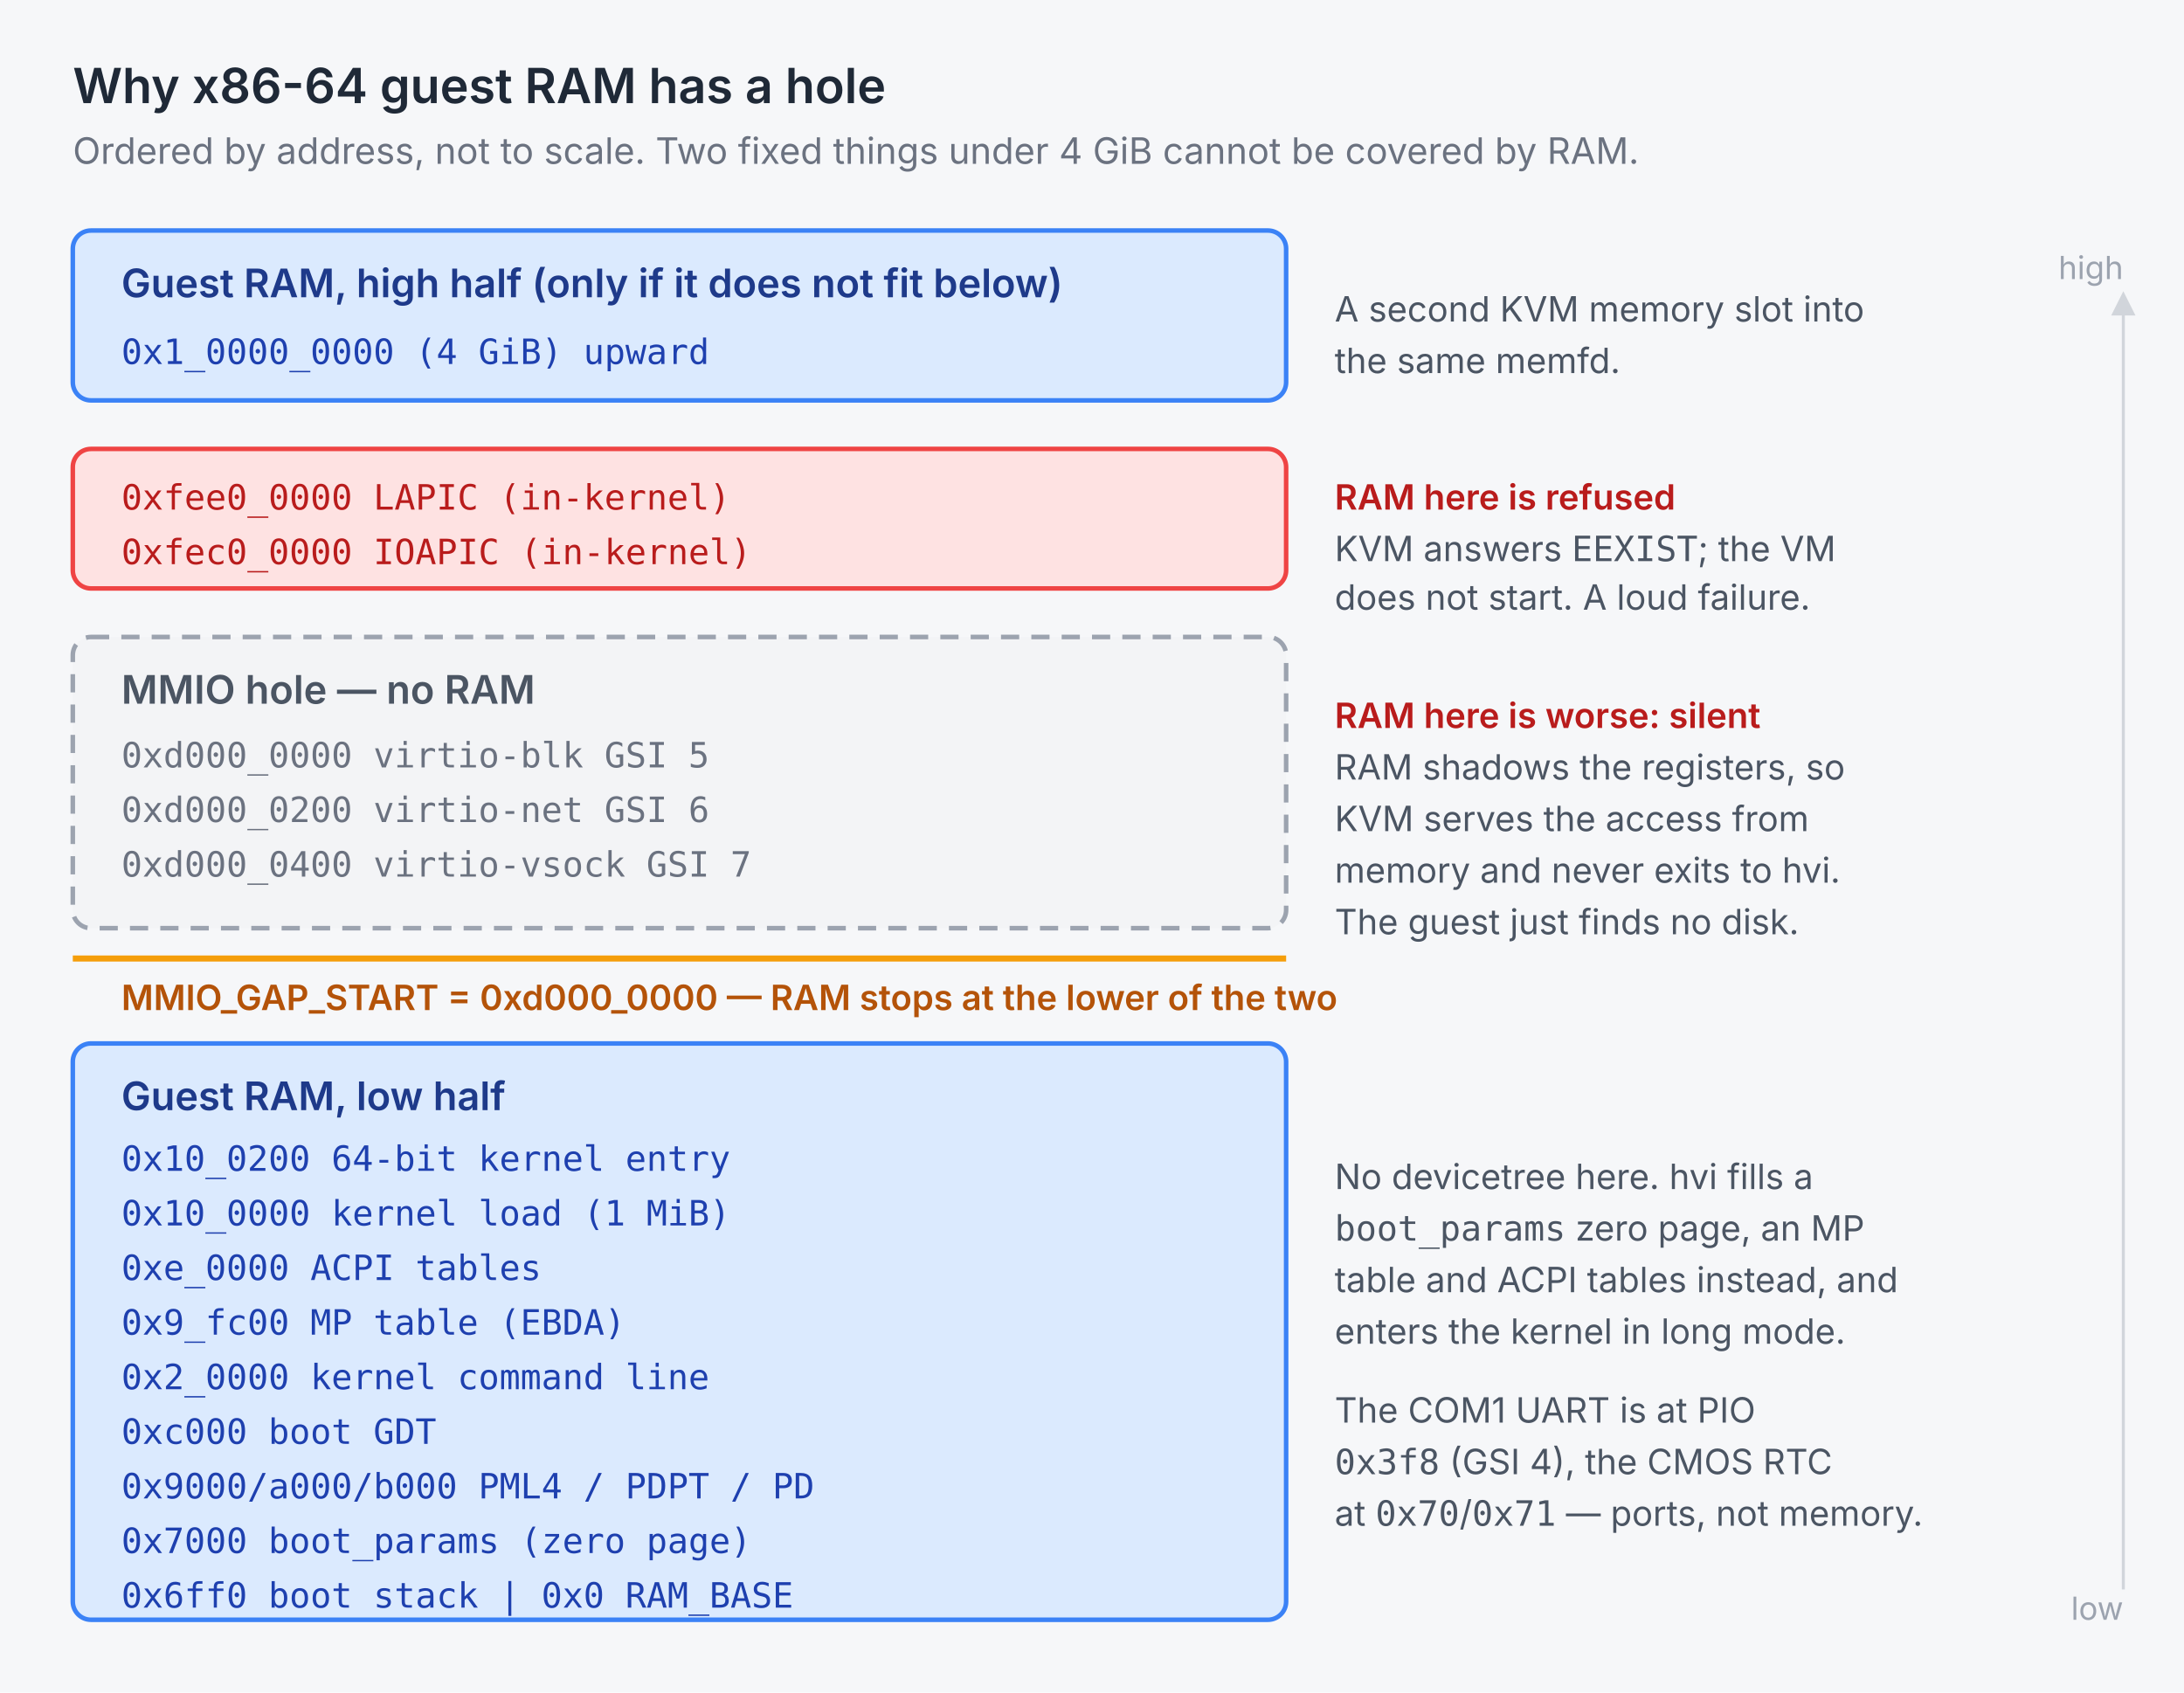
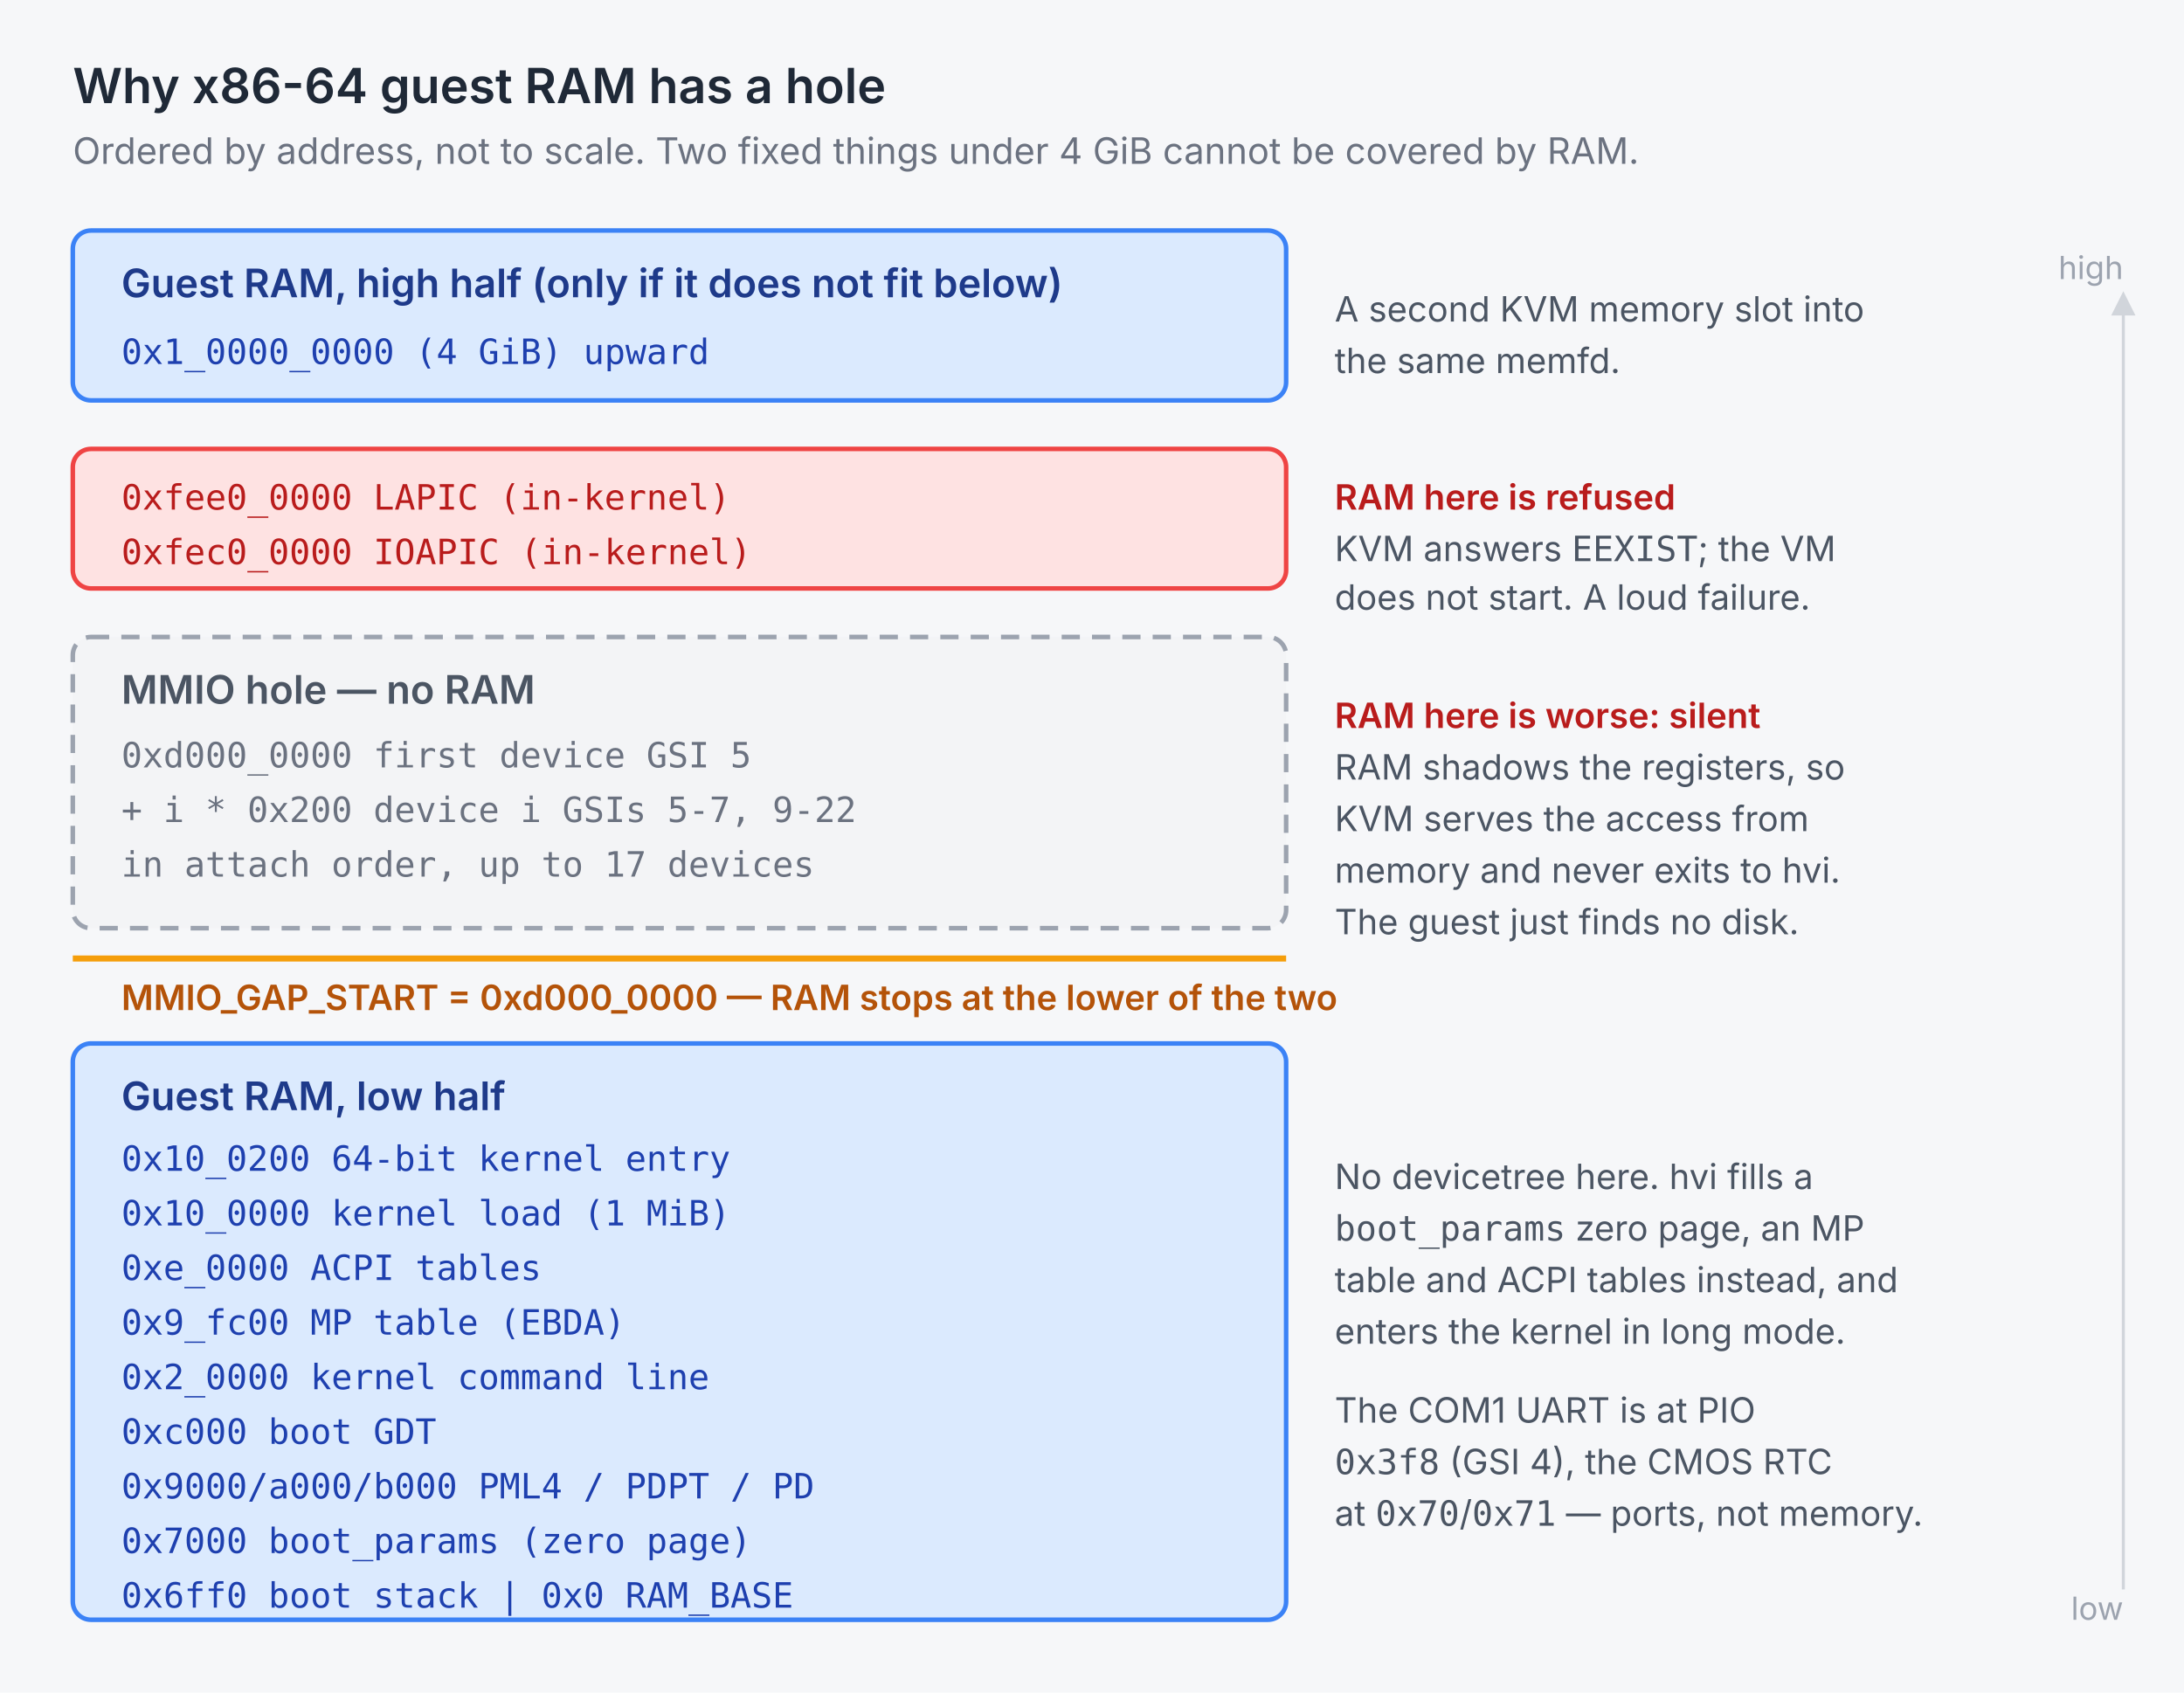
<svg xmlns="http://www.w3.org/2000/svg" viewBox="0 0 720 558" width="720" height="558" role="img" aria-labelledby="t d">
  <rect x="0" y="0" width="720" height="558" fill="#f6f7f9" />
  <text x="24" y="34" font-family="system-ui, -apple-system, Segoe UI, sans-serif" font-size="16" font-weight="600" fill="#1f2937">Why x86-64 guest RAM has a hole</text>
  <text x="24" y="54" font-family="system-ui, -apple-system, Segoe UI, sans-serif" font-size="12" fill="#6b7280">Ordered by address, not to scale. Two fixed things under 4 GiB cannot be covered by RAM.</text>
  <rect x="24" y="76" width="400" height="56" rx="6" fill="#dbeafe" stroke="#3b82f6" stroke-width="1.5" />
  <text x="40" y="98" font-family="system-ui, -apple-system, Segoe UI, sans-serif" font-size="13" font-weight="600" fill="#1e3a8a">Guest RAM, high half (only if it does not fit below)</text>
  <text x="40" y="120" font-family="ui-monospace, SFMono-Regular, Menlo, monospace" font-size="11.5" fill="#1e40af">0x1_0000_0000 (4 GiB) upward</text>
  <text x="440" y="106" font-family="system-ui, -apple-system, Segoe UI, sans-serif" font-size="11.5" fill="#4b5563">A second KVM memory slot into</text>
  <text x="440" y="123" font-family="system-ui, -apple-system, Segoe UI, sans-serif" font-size="11.5" fill="#4b5563">the same memfd.</text>
  <rect x="24" y="148" width="400" height="46" rx="6" fill="#fee2e2" stroke="#ef4444" stroke-width="1.5" />
  <text x="40" y="168" font-family="ui-monospace, SFMono-Regular, Menlo, monospace" font-size="11.5" fill="#b91c1c">0xfee0_0000  LAPIC   (in-kernel)</text>
  <text x="40" y="186" font-family="ui-monospace, SFMono-Regular, Menlo, monospace" font-size="11.5" fill="#b91c1c">0xfec0_0000  IOAPIC  (in-kernel)</text>
  <text x="440" y="168" font-family="system-ui, -apple-system, Segoe UI, sans-serif" font-size="11.5" fill="#b91c1c" font-weight="600">RAM here is refused</text>
  <text x="440" y="185" font-family="system-ui, -apple-system, Segoe UI, sans-serif" font-size="11.5" fill="#4b5563">KVM answers <tspan font-family="ui-monospace, SFMono-Regular, Menlo, monospace">EEXIST</tspan>; the VM
  </text>
  <text x="440" y="201" font-family="system-ui, -apple-system, Segoe UI, sans-serif" font-size="11.5" fill="#4b5563">does not start. A loud failure.</text>
  <rect x="24" y="210" width="400" height="96" rx="6" fill="#f3f4f6" stroke="#9ca3af" stroke-width="1.5" stroke-dasharray="6 4" />
  <text x="40" y="232" font-family="system-ui, -apple-system, Segoe UI, sans-serif" font-size="13" font-weight="600" fill="#4b5563">MMIO hole — no RAM</text>
-   <text x="40" y="253" font-family="ui-monospace, SFMono-Regular, Menlo, monospace" font-size="11.5" fill="#6b7280">0xd000_0000  virtio-blk    GSI 5</text>
-   <text x="40" y="271" font-family="ui-monospace, SFMono-Regular, Menlo, monospace" font-size="11.5" fill="#6b7280">0xd000_0200  virtio-net    GSI 6</text>
-   <text x="40" y="289" font-family="ui-monospace, SFMono-Regular, Menlo, monospace" font-size="11.5" fill="#6b7280">0xd000_0400  virtio-vsock  GSI 7</text>
+   <text x="40" y="253" font-family="ui-monospace, SFMono-Regular, Menlo, monospace" font-size="11.5" fill="#6b7280">0xd000_0000  first device  GSI 5</text>
+   <text x="40" y="271" font-family="ui-monospace, SFMono-Regular, Menlo, monospace" font-size="11.5" fill="#6b7280">+ i * 0x200  device i      GSIs 5-7, 9-22</text>
+   <text x="40" y="289" font-family="ui-monospace, SFMono-Regular, Menlo, monospace" font-size="11.5" fill="#6b7280">in attach order, up to 17 devices</text>
  <text x="440" y="240" font-family="system-ui, -apple-system, Segoe UI, sans-serif" font-size="11.5" fill="#b91c1c" font-weight="600">RAM here is worse: silent</text>
  <text x="440" y="257" font-family="system-ui, -apple-system, Segoe UI, sans-serif" font-size="11.5" fill="#4b5563">RAM shadows the registers, so</text>
  <text x="440" y="274" font-family="system-ui, -apple-system, Segoe UI, sans-serif" font-size="11.5" fill="#4b5563">KVM serves the access from</text>
  <text x="440" y="291" font-family="system-ui, -apple-system, Segoe UI, sans-serif" font-size="11.5" fill="#4b5563">memory and never exits to hvi.</text>
  <text x="440" y="308" font-family="system-ui, -apple-system, Segoe UI, sans-serif" font-size="11.5" fill="#4b5563">The guest just finds no disk.</text>
  <line x1="24" y1="316" x2="424" y2="316" stroke="#f59e0b" stroke-width="2" />
  <text x="40" y="333" font-family="system-ui, -apple-system, Segoe UI, sans-serif" font-size="11.5" font-weight="600" fill="#b45309">
    MMIO_GAP_START = 0xd000_0000 — RAM stops at the lower of the two
  </text>
  <rect x="24" y="344" width="400" height="190" rx="6" fill="#dbeafe" stroke="#3b82f6" stroke-width="1.5" />
  <text x="40" y="366" font-family="system-ui, -apple-system, Segoe UI, sans-serif" font-size="13" font-weight="600" fill="#1e3a8a">Guest RAM, low half</text>
  <text x="40" y="386" font-family="ui-monospace, SFMono-Regular, Menlo, monospace" font-size="11.5" fill="#1e40af">0x10_0200  64-bit kernel entry</text>
  <text x="40" y="404" font-family="ui-monospace, SFMono-Regular, Menlo, monospace" font-size="11.5" fill="#1e40af">0x10_0000  kernel load (1 MiB)</text>
  <text x="40" y="422" font-family="ui-monospace, SFMono-Regular, Menlo, monospace" font-size="11.5" fill="#1e40af">0xe_0000   ACPI tables</text>
  <text x="40" y="440" font-family="ui-monospace, SFMono-Regular, Menlo, monospace" font-size="11.5" fill="#1e40af">0x9_fc00   MP table (EBDA)</text>
  <text x="40" y="458" font-family="ui-monospace, SFMono-Regular, Menlo, monospace" font-size="11.5" fill="#1e40af">0x2_0000   kernel command line</text>
  <text x="40" y="476" font-family="ui-monospace, SFMono-Regular, Menlo, monospace" font-size="11.5" fill="#1e40af">0xc000     boot GDT</text>
  <text x="40" y="494" font-family="ui-monospace, SFMono-Regular, Menlo, monospace" font-size="11.5" fill="#1e40af">0x9000/a000/b000  PML4 / PDPT / PD</text>
  <text x="40" y="512" font-family="ui-monospace, SFMono-Regular, Menlo, monospace" font-size="11.5" fill="#1e40af">0x7000     boot_params (zero page)</text>
  <text x="40" y="530" font-family="ui-monospace, SFMono-Regular, Menlo, monospace" font-size="11.5" fill="#1e40af">0x6ff0     boot stack   |   0x0  RAM_BASE</text>
  <text x="440" y="392" font-family="system-ui, -apple-system, Segoe UI, sans-serif" font-size="11.5" fill="#4b5563">No devicetree here. hvi fills a</text>
  <text x="440" y="409" font-family="system-ui, -apple-system, Segoe UI, sans-serif" font-size="11.5" fill="#4b5563">
    <tspan font-family="ui-monospace, SFMono-Regular, Menlo, monospace">boot_params</tspan> zero page, an MP
  </text>
  <text x="440" y="426" font-family="system-ui, -apple-system, Segoe UI, sans-serif" font-size="11.5" fill="#4b5563">table and ACPI tables instead, and</text>
  <text x="440" y="443" font-family="system-ui, -apple-system, Segoe UI, sans-serif" font-size="11.5" fill="#4b5563">enters the kernel in long mode.</text>
  <text x="440" y="469" font-family="system-ui, -apple-system, Segoe UI, sans-serif" font-size="11.5" fill="#4b5563">The COM1 UART is at PIO</text>
  <text x="440" y="486" font-family="system-ui, -apple-system, Segoe UI, sans-serif" font-size="11.5" fill="#4b5563">
    <tspan font-family="ui-monospace, SFMono-Regular, Menlo, monospace">0x3f8</tspan> (GSI 4), the CMOS RTC
  </text>
  <text x="440" y="503" font-family="system-ui, -apple-system, Segoe UI, sans-serif" font-size="11.5" fill="#4b5563">at <tspan font-family="ui-monospace, SFMono-Regular, Menlo, monospace">0x70</tspan>/<tspan font-family="ui-monospace, SFMono-Regular, Menlo, monospace">0x71</tspan> — ports, not memory.
  </text>
  <text x="700" y="92" text-anchor="end" font-family="system-ui, -apple-system, Segoe UI, sans-serif" font-size="10.5" fill="#9ca3af">high</text>
  <text x="700" y="534" text-anchor="end" font-family="system-ui, -apple-system, Segoe UI, sans-serif" font-size="10.5" fill="#9ca3af">low</text>
  <line x1="700" y1="100" x2="700" y2="524" stroke="#d1d5db" stroke-width="1" />
  <polygon points="700,96 696,104 704,104" fill="#d1d5db" />
</svg>
